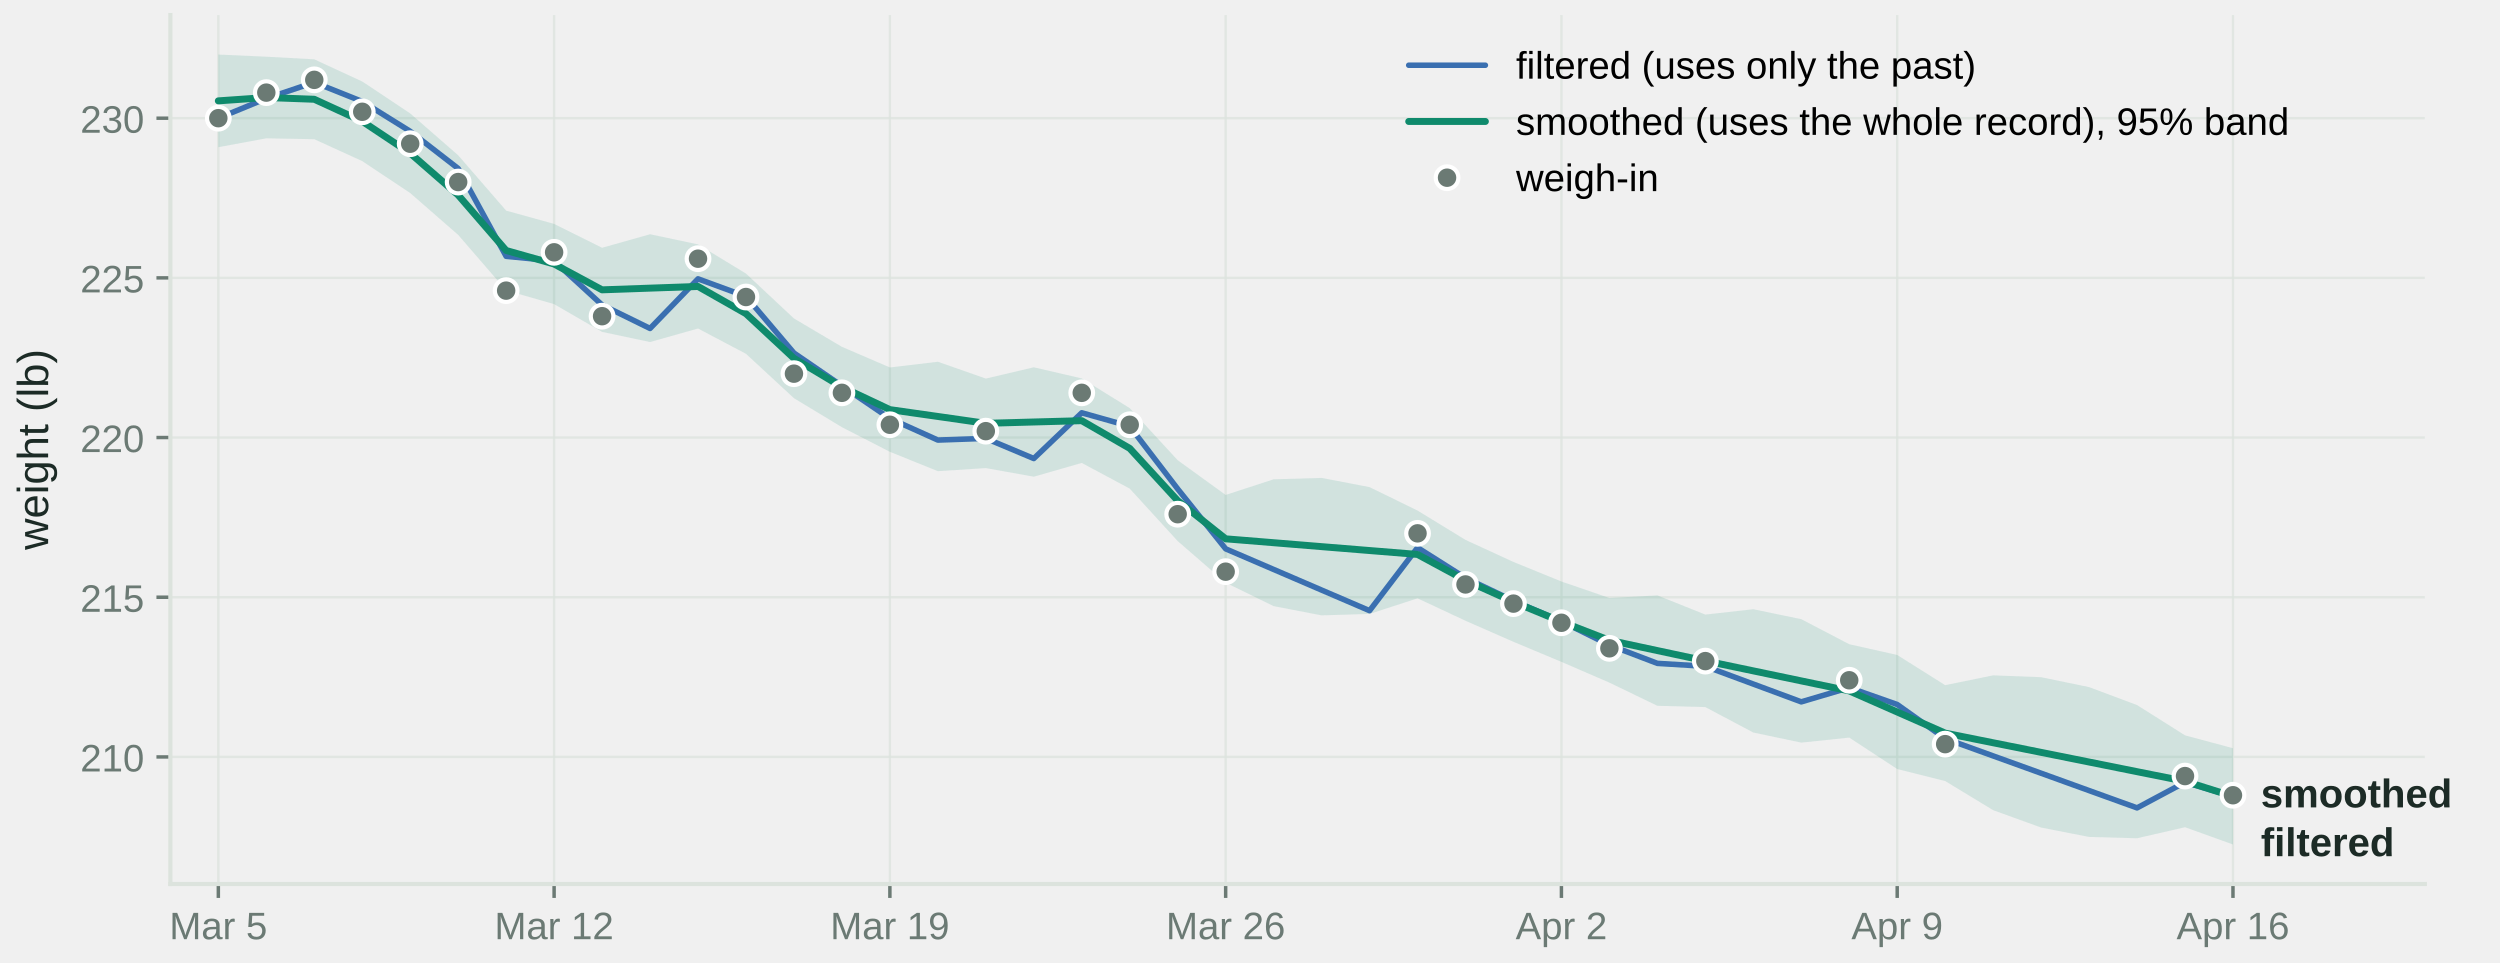
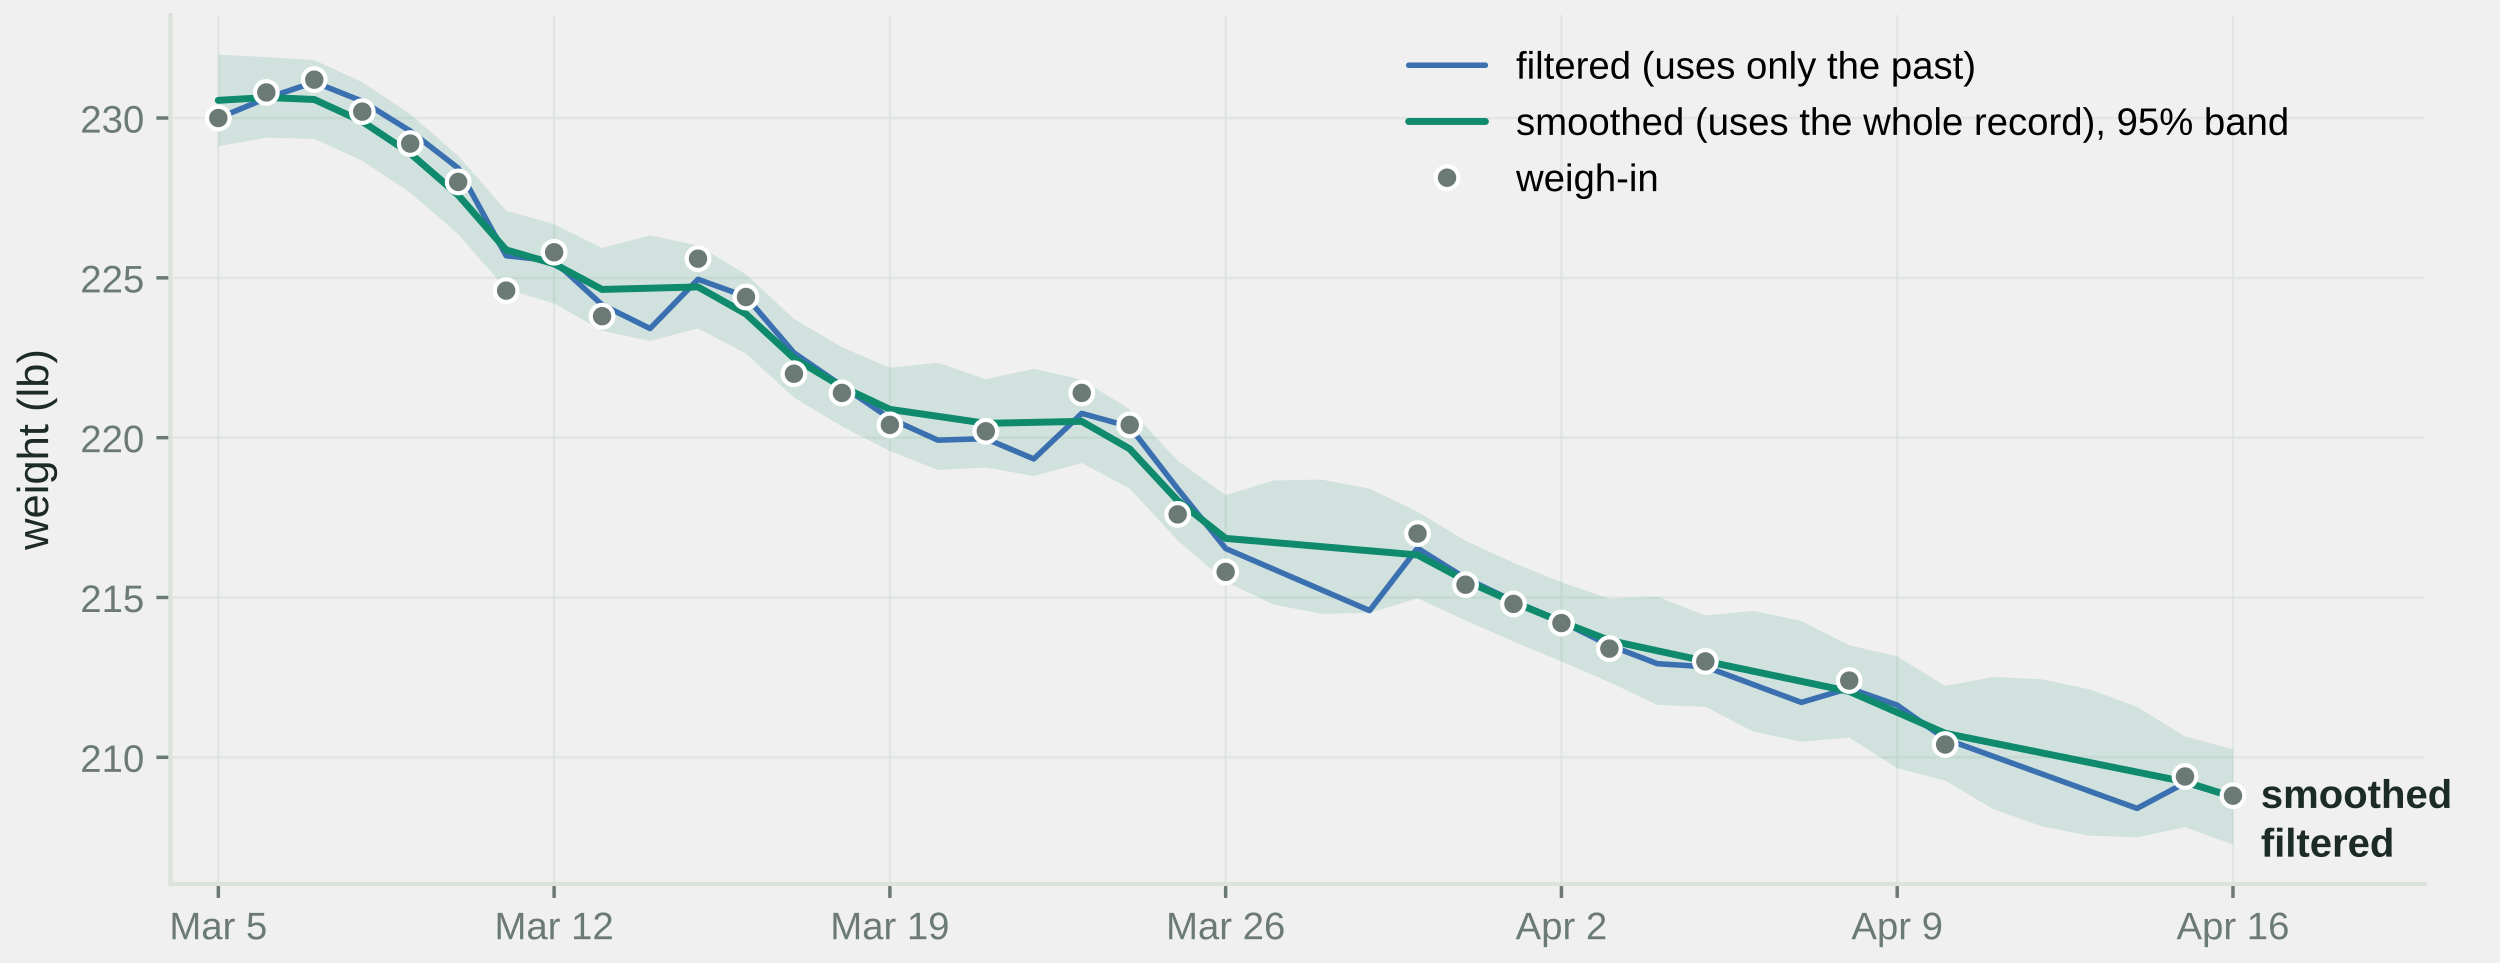
<svg xmlns="http://www.w3.org/2000/svg" xmlns:xlink="http://www.w3.org/1999/xlink" width="717.771pt" height="276.266pt" viewBox="0 0 717.771 276.266" version="1.1">
  <defs>
    <style type="text/css">*{stroke-linejoin: round; stroke-linecap: butt}</style>
  </defs>
  <g id="figure_1">
    <g id="patch_1">
      <path d="M 0 276.266  L 717.771 276.266  L 717.771 0  L 0 0  L 0 276.266  z " style="fill: none" />
    </g>
    <g id="axes_1">
      <g id="patch_2">
        <path d="M 48.914 253.8  L 696.194 253.8  L 696.194 4.32  L 48.914 4.32  L 48.914 253.8  z " style="fill: none" />
      </g>
      <g id="matplotlib.axis_1">
        <g id="xtick_1">
          <g id="line2d_1">
-             <path d="M 62.686 253.8  L 62.686 4.32  " clip-path="url(#p2e76d3b0b3)" style="fill: none; stroke: #dce3dd; stroke-opacity: 0.75; stroke-width: 0.7; stroke-linecap: round" />
+             <path d="M 62.686 253.8  L 62.686 4.32  " clip-path="url(#pb3d8d0b071)" style="fill: none; stroke: #dce3dd; stroke-opacity: 0.75; stroke-width: 0.7; stroke-linecap: round" />
          </g>
          <g id="line2d_2">
            <defs>
-               <path id="mb2e354105f" d="M 0 0  L 0 4  " style="stroke: #6b7a74" />
+               <path id="m7f13c7db55" d="M 0 0  L 0 4  " style="stroke: #6b7a74" />
            </defs>
            <g>
-               <use xlink:href="#mb2e354105f" x="62.686" y="253.8" style="fill: #6b7a74; stroke: #6b7a74" />
+               <use xlink:href="#m7f13c7db55" x="62.686" y="253.8" style="fill: #6b7a74; stroke: #6b7a74" />
            </g>
          </g>
          <g id="text_1">
            <text style="font-size: 11px; font-family: 'Source Sans Pro', 'Source Sans 3', 'Helvetica Neue', 'Arial', 'DejaVu Sans', sans-serif; text-anchor: middle; fill: #6b7a74" x="62.686" y="269.658" transform="rotate(-0 62.68582 269.6583)">Mar 5</text>
          </g>
        </g>
        <g id="xtick_2">
          <g id="line2d_3">
-             <path d="M 159.089 253.8  L 159.089 4.32  " clip-path="url(#p2e76d3b0b3)" style="fill: none; stroke: #dce3dd; stroke-opacity: 0.75; stroke-width: 0.7; stroke-linecap: round" />
+             <path d="M 159.089 253.8  L 159.089 4.32  " clip-path="url(#pb3d8d0b071)" style="fill: none; stroke: #dce3dd; stroke-opacity: 0.75; stroke-width: 0.7; stroke-linecap: round" />
          </g>
          <g id="line2d_4">
            <g>
-               <use xlink:href="#mb2e354105f" x="159.089" y="253.8" style="fill: #6b7a74; stroke: #6b7a74" />
+               <use xlink:href="#m7f13c7db55" x="159.089" y="253.8" style="fill: #6b7a74; stroke: #6b7a74" />
            </g>
          </g>
          <g id="text_2">
            <text style="font-size: 11px; font-family: 'Source Sans Pro', 'Source Sans 3', 'Helvetica Neue', 'Arial', 'DejaVu Sans', sans-serif; text-anchor: middle; fill: #6b7a74" x="159.089" y="269.658" transform="rotate(-0 159.0892 269.6583)">Mar 12</text>
          </g>
        </g>
        <g id="xtick_3">
          <g id="line2d_5">
-             <path d="M 255.493 253.8  L 255.493 4.32  " clip-path="url(#p2e76d3b0b3)" style="fill: none; stroke: #dce3dd; stroke-opacity: 0.75; stroke-width: 0.7; stroke-linecap: round" />
+             <path d="M 255.493 253.8  L 255.493 4.32  " clip-path="url(#pb3d8d0b071)" style="fill: none; stroke: #dce3dd; stroke-opacity: 0.75; stroke-width: 0.7; stroke-linecap: round" />
          </g>
          <g id="line2d_6">
            <g>
-               <use xlink:href="#mb2e354105f" x="255.493" y="253.8" style="fill: #6b7a74; stroke: #6b7a74" />
+               <use xlink:href="#m7f13c7db55" x="255.493" y="253.8" style="fill: #6b7a74; stroke: #6b7a74" />
            </g>
          </g>
          <g id="text_3">
            <text style="font-size: 11px; font-family: 'Source Sans Pro', 'Source Sans 3', 'Helvetica Neue', 'Arial', 'DejaVu Sans', sans-serif; text-anchor: middle; fill: #6b7a74" x="255.493" y="269.658" transform="rotate(-0 255.4926 269.6583)">Mar 19</text>
          </g>
        </g>
        <g id="xtick_4">
          <g id="line2d_7">
-             <path d="M 351.896 253.8  L 351.896 4.32  " clip-path="url(#p2e76d3b0b3)" style="fill: none; stroke: #dce3dd; stroke-opacity: 0.75; stroke-width: 0.7; stroke-linecap: round" />
+             <path d="M 351.896 253.8  L 351.896 4.32  " clip-path="url(#pb3d8d0b071)" style="fill: none; stroke: #dce3dd; stroke-opacity: 0.75; stroke-width: 0.7; stroke-linecap: round" />
          </g>
          <g id="line2d_8">
            <g>
-               <use xlink:href="#mb2e354105f" x="351.896" y="253.8" style="fill: #6b7a74; stroke: #6b7a74" />
+               <use xlink:href="#m7f13c7db55" x="351.896" y="253.8" style="fill: #6b7a74; stroke: #6b7a74" />
            </g>
          </g>
          <g id="text_4">
            <text style="font-size: 11px; font-family: 'Source Sans Pro', 'Source Sans 3', 'Helvetica Neue', 'Arial', 'DejaVu Sans', sans-serif; text-anchor: middle; fill: #6b7a74" x="351.896" y="269.658" transform="rotate(-0 351.896 269.6583)">Mar 26</text>
          </g>
        </g>
        <g id="xtick_5">
          <g id="line2d_9">
-             <path d="M 448.299 253.8  L 448.299 4.32  " clip-path="url(#p2e76d3b0b3)" style="fill: none; stroke: #dce3dd; stroke-opacity: 0.75; stroke-width: 0.7; stroke-linecap: round" />
+             <path d="M 448.299 253.8  L 448.299 4.32  " clip-path="url(#pb3d8d0b071)" style="fill: none; stroke: #dce3dd; stroke-opacity: 0.75; stroke-width: 0.7; stroke-linecap: round" />
          </g>
          <g id="line2d_10">
            <g>
-               <use xlink:href="#mb2e354105f" x="448.299" y="253.8" style="fill: #6b7a74; stroke: #6b7a74" />
+               <use xlink:href="#m7f13c7db55" x="448.299" y="253.8" style="fill: #6b7a74; stroke: #6b7a74" />
            </g>
          </g>
          <g id="text_5">
            <text style="font-size: 11px; font-family: 'Source Sans Pro', 'Source Sans 3', 'Helvetica Neue', 'Arial', 'DejaVu Sans', sans-serif; text-anchor: middle; fill: #6b7a74" x="448.299" y="269.658" transform="rotate(-0 448.2994 269.6583)">Apr 2</text>
          </g>
        </g>
        <g id="xtick_6">
          <g id="line2d_11">
-             <path d="M 544.703 253.8  L 544.703 4.32  " clip-path="url(#p2e76d3b0b3)" style="fill: none; stroke: #dce3dd; stroke-opacity: 0.75; stroke-width: 0.7; stroke-linecap: round" />
+             <path d="M 544.703 253.8  L 544.703 4.32  " clip-path="url(#pb3d8d0b071)" style="fill: none; stroke: #dce3dd; stroke-opacity: 0.75; stroke-width: 0.7; stroke-linecap: round" />
          </g>
          <g id="line2d_12">
            <g>
-               <use xlink:href="#mb2e354105f" x="544.703" y="253.8" style="fill: #6b7a74; stroke: #6b7a74" />
+               <use xlink:href="#m7f13c7db55" x="544.703" y="253.8" style="fill: #6b7a74; stroke: #6b7a74" />
            </g>
          </g>
          <g id="text_6">
            <text style="font-size: 11px; font-family: 'Source Sans Pro', 'Source Sans 3', 'Helvetica Neue', 'Arial', 'DejaVu Sans', sans-serif; text-anchor: middle; fill: #6b7a74" x="544.703" y="269.658" transform="rotate(-0 544.7028 269.6583)">Apr 9</text>
          </g>
        </g>
        <g id="xtick_7">
          <g id="line2d_13">
-             <path d="M 641.106 253.8  L 641.106 4.32  " clip-path="url(#p2e76d3b0b3)" style="fill: none; stroke: #dce3dd; stroke-opacity: 0.75; stroke-width: 0.7; stroke-linecap: round" />
+             <path d="M 641.106 253.8  L 641.106 4.32  " clip-path="url(#pb3d8d0b071)" style="fill: none; stroke: #dce3dd; stroke-opacity: 0.75; stroke-width: 0.7; stroke-linecap: round" />
          </g>
          <g id="line2d_14">
            <g>
-               <use xlink:href="#mb2e354105f" x="641.106" y="253.8" style="fill: #6b7a74; stroke: #6b7a74" />
+               <use xlink:href="#m7f13c7db55" x="641.106" y="253.8" style="fill: #6b7a74; stroke: #6b7a74" />
            </g>
          </g>
          <g id="text_7">
            <text style="font-size: 11px; font-family: 'Source Sans Pro', 'Source Sans 3', 'Helvetica Neue', 'Arial', 'DejaVu Sans', sans-serif; text-anchor: middle; fill: #6b7a74" x="641.106" y="269.658" transform="rotate(-0 641.1062 269.6583)">Apr 16</text>
          </g>
        </g>
      </g>
      <g id="matplotlib.axis_2">
        <g id="ytick_1">
          <g id="line2d_15">
-             <path d="M 48.914 217.316  L 696.194 217.316  " clip-path="url(#p2e76d3b0b3)" style="fill: none; stroke: #dce3dd; stroke-opacity: 0.75; stroke-width: 0.7; stroke-linecap: round" />
+             <path d="M 48.914 217.428  L 696.194 217.428  " clip-path="url(#pb3d8d0b071)" style="fill: none; stroke: #dce3dd; stroke-opacity: 0.75; stroke-width: 0.7; stroke-linecap: round" />
          </g>
          <g id="line2d_16">
            <defs>
-               <path id="m9140ea04c9" d="M 0 0  L -4 0  " style="stroke: #6b7a74" />
+               <path id="m936214015f" d="M 0 0  L -4 0  " style="stroke: #6b7a74" />
            </defs>
            <g>
-               <use xlink:href="#m9140ea04c9" x="48.914" y="217.316" style="fill: #6b7a74; stroke: #6b7a74" />
+               <use xlink:href="#m936214015f" x="48.914" y="217.428" style="fill: #6b7a74; stroke: #6b7a74" />
            </g>
          </g>
          <g id="text_8">
-             <text style="font-size: 11px; font-family: 'Source Sans Pro', 'Source Sans 3', 'Helvetica Neue', 'Arial', 'DejaVu Sans', sans-serif; text-anchor: end; fill: #6b7a74" x="41.414" y="221.495" transform="rotate(-0 41.41391 221.4946)">210</text>
+             <text style="font-size: 11px; font-family: 'Source Sans Pro', 'Source Sans 3', 'Helvetica Neue', 'Arial', 'DejaVu Sans', sans-serif; text-anchor: end; fill: #6b7a74" x="41.414" y="221.607" transform="rotate(-0 41.41391 221.6073)">210</text>
          </g>
        </g>
        <g id="ytick_2">
          <g id="line2d_17">
-             <path d="M 48.914 171.469  L 696.194 171.469  " clip-path="url(#p2e76d3b0b3)" style="fill: none; stroke: #dce3dd; stroke-opacity: 0.75; stroke-width: 0.7; stroke-linecap: round" />
+             <path d="M 48.914 171.542  L 696.194 171.542  " clip-path="url(#pb3d8d0b071)" style="fill: none; stroke: #dce3dd; stroke-opacity: 0.75; stroke-width: 0.7; stroke-linecap: round" />
          </g>
          <g id="line2d_18">
            <g>
-               <use xlink:href="#m9140ea04c9" x="48.914" y="171.469" style="fill: #6b7a74; stroke: #6b7a74" />
+               <use xlink:href="#m936214015f" x="48.914" y="171.542" style="fill: #6b7a74; stroke: #6b7a74" />
            </g>
          </g>
          <g id="text_9">
-             <text style="font-size: 11px; font-family: 'Source Sans Pro', 'Source Sans 3', 'Helvetica Neue', 'Arial', 'DejaVu Sans', sans-serif; text-anchor: end; fill: #6b7a74" x="41.414" y="175.648" transform="rotate(-0 41.41391 175.648)">215</text>
+             <text style="font-size: 11px; font-family: 'Source Sans Pro', 'Source Sans 3', 'Helvetica Neue', 'Arial', 'DejaVu Sans', sans-serif; text-anchor: end; fill: #6b7a74" x="41.414" y="175.721" transform="rotate(-0 41.41391 175.7212)">215</text>
          </g>
        </g>
        <g id="ytick_3">
          <g id="line2d_19">
-             <path d="M 48.914 125.622  L 696.194 125.622  " clip-path="url(#p2e76d3b0b3)" style="fill: none; stroke: #dce3dd; stroke-opacity: 0.75; stroke-width: 0.7; stroke-linecap: round" />
+             <path d="M 48.914 125.656  L 696.194 125.656  " clip-path="url(#pb3d8d0b071)" style="fill: none; stroke: #dce3dd; stroke-opacity: 0.75; stroke-width: 0.7; stroke-linecap: round" />
          </g>
          <g id="line2d_20">
            <g>
-               <use xlink:href="#m9140ea04c9" x="48.914" y="125.622" style="fill: #6b7a74; stroke: #6b7a74" />
+               <use xlink:href="#m936214015f" x="48.914" y="125.656" style="fill: #6b7a74; stroke: #6b7a74" />
            </g>
          </g>
          <g id="text_10">
-             <text style="font-size: 11px; font-family: 'Source Sans Pro', 'Source Sans 3', 'Helvetica Neue', 'Arial', 'DejaVu Sans', sans-serif; text-anchor: end; fill: #6b7a74" x="41.414" y="129.801" transform="rotate(-0 41.41391 129.8014)">220</text>
+             <text style="font-size: 11px; font-family: 'Source Sans Pro', 'Source Sans 3', 'Helvetica Neue', 'Arial', 'DejaVu Sans', sans-serif; text-anchor: end; fill: #6b7a74" x="41.414" y="129.835" transform="rotate(-0 41.41391 129.8351)">220</text>
          </g>
        </g>
        <g id="ytick_4">
          <g id="line2d_21">
-             <path d="M 48.914 79.776  L 696.194 79.776  " clip-path="url(#p2e76d3b0b3)" style="fill: none; stroke: #dce3dd; stroke-opacity: 0.75; stroke-width: 0.7; stroke-linecap: round" />
+             <path d="M 48.914 79.77  L 696.194 79.77  " clip-path="url(#pb3d8d0b071)" style="fill: none; stroke: #dce3dd; stroke-opacity: 0.75; stroke-width: 0.7; stroke-linecap: round" />
          </g>
          <g id="line2d_22">
            <g>
-               <use xlink:href="#m9140ea04c9" x="48.914" y="79.776" style="fill: #6b7a74; stroke: #6b7a74" />
+               <use xlink:href="#m936214015f" x="48.914" y="79.77" style="fill: #6b7a74; stroke: #6b7a74" />
            </g>
          </g>
          <g id="text_11">
-             <text style="font-size: 11px; font-family: 'Source Sans Pro', 'Source Sans 3', 'Helvetica Neue', 'Arial', 'DejaVu Sans', sans-serif; text-anchor: end; fill: #6b7a74" x="41.414" y="83.955" transform="rotate(-0 41.41391 83.95474)">225</text>
+             <text style="font-size: 11px; font-family: 'Source Sans Pro', 'Source Sans 3', 'Helvetica Neue', 'Arial', 'DejaVu Sans', sans-serif; text-anchor: end; fill: #6b7a74" x="41.414" y="83.949" transform="rotate(-0 41.41391 83.94901)">225</text>
          </g>
        </g>
        <g id="ytick_5">
          <g id="line2d_23">
-             <path d="M 48.914 33.929  L 696.194 33.929  " clip-path="url(#p2e76d3b0b3)" style="fill: none; stroke: #dce3dd; stroke-opacity: 0.75; stroke-width: 0.7; stroke-linecap: round" />
+             <path d="M 48.914 33.884  L 696.194 33.884  " clip-path="url(#pb3d8d0b071)" style="fill: none; stroke: #dce3dd; stroke-opacity: 0.75; stroke-width: 0.7; stroke-linecap: round" />
          </g>
          <g id="line2d_24">
            <g>
-               <use xlink:href="#m9140ea04c9" x="48.914" y="33.929" style="fill: #6b7a74; stroke: #6b7a74" />
+               <use xlink:href="#m936214015f" x="48.914" y="33.884" style="fill: #6b7a74; stroke: #6b7a74" />
            </g>
          </g>
          <g id="text_12">
-             <text style="font-size: 11px; font-family: 'Source Sans Pro', 'Source Sans 3', 'Helvetica Neue', 'Arial', 'DejaVu Sans', sans-serif; text-anchor: end; fill: #6b7a74" x="41.414" y="38.108" transform="rotate(-0 41.41391 38.10811)">230</text>
+             <text style="font-size: 11px; font-family: 'Source Sans Pro', 'Source Sans 3', 'Helvetica Neue', 'Arial', 'DejaVu Sans', sans-serif; text-anchor: end; fill: #6b7a74" x="41.414" y="38.063" transform="rotate(-0 41.41391 38.0629)">230</text>
          </g>
        </g>
        <g id="text_13">
          <text style="font-size: 12.5px; font-family: 'Source Sans Pro', 'Source Sans 3', 'Helvetica Neue', 'Arial', 'DejaVu Sans', sans-serif; text-anchor: middle; fill: #1c2b26" x="13.818" y="129.06" transform="rotate(-90 13.81805 129.06)">weight (lb)</text>
        </g>
      </g>
      <g id="FillBetweenPolyCollection_1">
        <defs>
-           <path id="m7565572bbe" d="M 62.686 -260.606  L 62.686 -234.008  L 76.458 -236.552  L 90.23 -236.299  L 104.002 -230.008  L 117.773 -220.839  L 131.545 -208.827  L 145.317 -192.9  L 159.089 -188.941  L 172.861 -180.975  L 186.633 -178.064  L 200.405 -181.947  L 214.177 -174.682  L 227.949 -161.936  L 241.721 -153.612  L 255.493 -146.545  L 269.265 -140.988  L 283.036 -141.874  L 296.808 -139.402  L 310.58 -143.354  L 324.352 -135.979  L 338.124 -120.915  L 351.896 -108.969  L 365.668 -102.244  L 379.44 -99.588  L 393.212 -99.997  L 406.984 -104.486  L 420.756 -98.038  L 434.528 -91.992  L 448.299 -86.235  L 462.071 -80.279  L 475.843 -73.624  L 489.615 -73.251  L 503.387 -65.95  L 517.159 -63.053  L 530.931 -64.496  L 544.703 -55.47  L 558.475 -52.015  L 572.247 -43.657  L 586.019 -38.668  L 599.791 -35.971  L 613.562 -35.592  L 627.334 -38.763  L 641.106 -33.806  L 641.106 -61.447  L 641.106 -61.447  L 627.334 -65.146  L 613.562 -73.836  L 599.791 -78.996  L 586.019 -81.837  L 572.247 -82.368  L 558.475 -79.548  L 544.703 -88.215  L 530.931 -91.31  L 517.159 -98.494  L 503.387 -101.355  L 489.615 -99.813  L 475.843 -105.326  L 462.071 -104.577  L 448.299 -109.311  L 434.528 -114.924  L 420.756 -121.257  L 406.984 -129.682  L 393.212 -136.408  L 379.44 -139.054  L 365.668 -138.655  L 351.896 -134.166  L 338.124 -144.135  L 324.352 -159.091  L 310.58 -167.616  L 296.808 -170.817  L 283.036 -167.574  L 269.265 -172.403  L 255.493 -170.771  L 241.721 -176.688  L 227.949 -184.832  L 214.177 -197.722  L 200.405 -206.101  L 186.633 -209.012  L 172.861 -205.129  L 159.089 -211.981  L 145.317 -215.797  L 131.545 -231.687  L 117.773 -243.699  L 104.002 -252.868  L 90.23 -259.231  L 76.458 -259.987  L 62.686 -260.606  z " />
+           <path id="m7551be77c5" d="M 62.686 -260.606  L 62.686 -234.308  L 76.458 -236.726  L 90.23 -236.382  L 104.002 -230.113  L 117.773 -220.972  L 131.545 -209.005  L 145.317 -193.239  L 159.089 -189.148  L 172.861 -181.257  L 186.633 -178.359  L 200.405 -181.982  L 214.177 -174.739  L 227.949 -162.119  L 241.721 -153.834  L 255.493 -146.77  L 269.265 -141.334  L 283.036 -142.04  L 296.808 -139.609  L 310.58 -143.329  L 324.352 -135.994  L 338.124 -121.091  L 351.896 -109.263  L 365.668 -102.683  L 379.44 -100.033  L 393.212 -100.297  L 406.984 -104.5  L 420.756 -98.129  L 434.528 -92.079  L 448.299 -86.354  L 462.071 -80.41  L 475.843 -73.875  L 489.615 -73.33  L 503.387 -66.212  L 517.159 -63.294  L 530.931 -64.513  L 544.703 -55.678  L 558.475 -52.131  L 572.247 -43.981  L 586.019 -39.06  L 599.791 -36.342  L 613.562 -35.864  L 627.334 -38.758  L 641.106 -33.806  L 641.106 -61.147  L 641.106 -61.147  L 627.334 -64.84  L 613.562 -73.314  L 599.791 -78.397  L 586.019 -81.258  L 572.247 -81.899  L 558.475 -79.328  L 544.703 -87.804  L 530.931 -90.991  L 517.159 -98.01  L 503.387 -100.892  L 489.615 -99.556  L 475.843 -104.957  L 462.071 -104.369  L 448.299 -109.09  L 434.528 -114.707  L 420.756 -121.009  L 406.984 -129.359  L 393.212 -135.948  L 379.44 -138.598  L 365.668 -138.334  L 351.896 -134.122  L 338.124 -144.007  L 324.352 -158.766  L 310.58 -167.252  L 296.808 -170.403  L 283.036 -167.402  L 269.265 -172.128  L 255.493 -170.693  L 241.721 -176.57  L 227.949 -184.711  L 214.177 -197.475  L 200.405 -205.797  L 186.633 -208.686  L 172.861 -205.072  L 159.089 -211.884  L 145.317 -215.795  L 131.545 -231.525  L 117.773 -243.492  L 104.002 -252.669  L 90.23 -259.01  L 76.458 -259.858  L 62.686 -260.606  z " />
        </defs>
-         <g clip-path="url(#p2e76d3b0b3)">
-           <use xlink:href="#m7565572bbe" x="0" y="276.266" style="fill: #0f8a6c; fill-opacity: 0.14" />
+         <g clip-path="url(#pb3d8d0b071)">
+           <use xlink:href="#m7551be77c5" x="0" y="276.266" style="fill: #0f8a6c; fill-opacity: 0.14" />
        </g>
      </g>
      <g id="patch_3">
        <path d="M 48.914 253.8  L 48.914 4.32  " style="fill: none; stroke: #dce3dd; stroke-width: 1.2; stroke-linejoin: miter; stroke-linecap: square" />
      </g>
      <g id="patch_4">
        <path d="M 48.914 253.8  L 696.194 253.8  " style="fill: none; stroke: #dce3dd; stroke-width: 1.2; stroke-linejoin: miter; stroke-linecap: square" />
      </g>
      <g id="line2d_25">
-         <path d="M 62.686 33.929  L 76.458 28.262  L 90.23 23.641  L 104.002 29.143  L 117.773 37.707  L 131.545 48.38  L 145.317 73.586  L 159.089 74.934  L 172.861 87.551  L 186.633 94.3  L 200.405 80.06  L 214.177 85.112  L 227.949 101.351  L 241.721 110.795  L 255.493 120.148  L 269.265 126.347  L 283.036 125.861  L 296.808 131.646  L 310.58 118.516  L 324.352 122.395  L 338.124 140.376  L 351.896 157.577  L 365.668 163.492  L 379.44 169.415  L 393.212 175.329  L 406.984 157.229  L 420.756 165.94  L 434.528 172.496  L 448.299 178.392  L 462.071 185.214  L 475.843 190.459  L 489.615 191.302  L 503.387 196.4  L 517.159 201.508  L 530.931 197.427  L 544.703 202.269  L 558.475 212.061  L 572.247 217.031  L 586.019 222.001  L 599.791 226.98  L 613.562 231.95  L 627.334 224.596  L 641.106 228.64  " clip-path="url(#p2e76d3b0b3)" style="fill: none; stroke: #3a6fb0; stroke-width: 1.6; stroke-linecap: round" />
+         <path d="M 62.686 33.884  L 76.458 28.212  L 90.23 23.587  L 104.002 29.057  L 117.773 37.61  L 131.545 48.283  L 145.317 73.419  L 159.089 74.924  L 172.861 87.515  L 186.633 94.325  L 200.405 80.192  L 214.177 85.166  L 227.949 101.29  L 241.721 110.771  L 255.493 120.14  L 269.265 126.372  L 283.036 125.94  L 296.808 131.759  L 310.58 118.69  L 324.352 122.499  L 338.124 140.33  L 351.896 157.492  L 365.668 163.429  L 379.44 169.367  L 393.212 175.296  L 406.984 157.391  L 420.756 166.017  L 434.528 172.57  L 448.299 178.471  L 462.071 185.29  L 475.843 190.548  L 489.615 191.429  L 503.387 196.541  L 517.159 201.662  L 530.931 197.596  L 544.703 202.451  L 558.475 212.151  L 572.247 217.144  L 586.019 222.127  L 599.791 227.11  L 613.562 232.093  L 627.334 224.779  L 641.106 228.79  " clip-path="url(#pb3d8d0b071)" style="fill: none; stroke: #3a6fb0; stroke-width: 1.6; stroke-linecap: round" />
      </g>
      <g id="line2d_26">
-         <path d="M 62.686 28.959  L 76.458 27.996  L 90.23 28.501  L 104.002 34.828  L 117.773 43.997  L 131.545 56.009  L 145.317 71.917  L 159.089 75.805  L 172.861 83.214  L 186.633 82.728  L 200.405 82.242  L 214.177 90.064  L 227.949 102.882  L 241.721 111.116  L 255.493 117.608  L 269.265 119.57  L 283.036 121.542  L 296.808 121.157  L 310.58 120.781  L 324.352 128.731  L 338.124 143.741  L 351.896 154.698  L 365.668 155.817  L 379.44 156.945  L 393.212 158.063  L 406.984 159.182  L 420.756 166.618  L 434.528 172.808  L 448.299 178.493  L 462.071 183.838  L 475.843 186.791  L 489.615 189.734  L 503.387 192.613  L 517.159 195.493  L 530.931 198.363  L 544.703 204.423  L 558.475 210.484  L 572.247 213.253  L 586.019 216.013  L 599.791 218.783  L 613.562 221.552  L 627.334 224.312  L 641.106 228.64  " clip-path="url(#p2e76d3b0b3)" style="fill: none; stroke: #0f8a6c; stroke-width: 2; stroke-linecap: round" />
+         <path d="M 62.686 28.809  L 76.458 27.974  L 90.23 28.57  L 104.002 34.875  L 117.773 44.034  L 131.545 56.001  L 145.317 71.749  L 159.089 75.75  L 172.861 83.101  L 186.633 82.743  L 200.405 82.376  L 214.177 90.158  L 227.949 102.851  L 241.721 111.064  L 255.493 117.534  L 269.265 119.535  L 283.036 121.545  L 296.808 121.26  L 310.58 120.976  L 324.352 128.886  L 338.124 143.717  L 351.896 154.573  L 365.668 155.757  L 379.44 156.95  L 393.212 158.143  L 406.984 159.336  L 420.756 166.697  L 434.528 172.873  L 448.299 178.544  L 462.071 183.876  L 475.843 186.85  L 489.615 189.823  L 503.387 192.714  L 517.159 195.614  L 530.931 198.514  L 544.703 204.525  L 558.475 210.536  L 572.247 213.326  L 586.019 216.107  L 599.791 218.897  L 613.562 221.677  L 627.334 224.467  L 641.106 228.79  " clip-path="url(#pb3d8d0b071)" style="fill: none; stroke: #0f8a6c; stroke-width: 2; stroke-linecap: round" />
      </g>
      <g id="text_14">
-         <text style="font-weight: 700; font-size: 11.5px; font-family: 'Source Sans Pro', 'Source Sans 3', 'Helvetica Neue', 'Arial', 'DejaVu Sans', sans-serif; text-anchor: start; fill: #1c2b26" x="649.106" y="231.813" transform="rotate(-0 649.1062 231.8129)">smoothed</text>
+         <text style="font-weight: 700; font-size: 11.5px; font-family: 'Source Sans Pro', 'Source Sans 3', 'Helvetica Neue', 'Arial', 'DejaVu Sans', sans-serif; text-anchor: start; fill: #1c2b26" x="649.106" y="231.963" transform="rotate(-0 649.1062 231.9629)">smoothed</text>
      </g>
      <g id="text_15">
-         <text style="font-weight: 700; font-size: 11.5px; font-family: 'Source Sans Pro', 'Source Sans 3', 'Helvetica Neue', 'Arial', 'DejaVu Sans', sans-serif; text-anchor: start; fill: #1c2b26" x="649.106" y="245.813" transform="rotate(-0 649.1062 245.8129)">filtered</text>
+         <text style="font-weight: 700; font-size: 11.5px; font-family: 'Source Sans Pro', 'Source Sans 3', 'Helvetica Neue', 'Arial', 'DejaVu Sans', sans-serif; text-anchor: start; fill: #1c2b26" x="649.106" y="245.963" transform="rotate(-0 649.1062 245.9629)">filtered</text>
      </g>
      <g id="line2d_27">
        <defs>
-           <path id="m60ca5750a9" d="M 0 3.25  C 0.862 3.25 1.689 2.908 2.298 2.298  C 2.908 1.689 3.25 0.862 3.25 0  C 3.25 -0.862 2.908 -1.689 2.298 -2.298  C 1.689 -2.908 0.862 -3.25 0 -3.25  C -0.862 -3.25 -1.689 -2.908 -2.298 -2.298  C -2.908 -1.689 -3.25 -0.862 -3.25 0  C -3.25 0.862 -2.908 1.689 -2.298 2.298  C -1.689 2.908 -0.862 3.25 0 3.25  z " style="stroke: #ffffff; stroke-width: 1.2" />
+           <path id="m4ca22343d4" d="M 0 3.25  C 0.862 3.25 1.689 2.908 2.298 2.298  C 2.908 1.689 3.25 0.862 3.25 0  C 3.25 -0.862 2.908 -1.689 2.298 -2.298  C 1.689 -2.908 0.862 -3.25 0 -3.25  C -0.862 -3.25 -1.689 -2.908 -2.298 -2.298  C -2.908 -1.689 -3.25 -0.862 -3.25 0  C -3.25 0.862 -2.908 1.689 -2.298 2.298  C -1.689 2.908 -0.862 3.25 0 3.25  z " style="stroke: #ffffff; stroke-width: 1.2" />
        </defs>
-         <g clip-path="url(#p2e76d3b0b3)">
-           <use xlink:href="#m60ca5750a9" x="62.686" y="33.929" style="fill: #6b7a74; stroke: #ffffff; stroke-width: 1.2" />
-           <use xlink:href="#m60ca5750a9" x="76.458" y="26.594" style="fill: #6b7a74; stroke: #ffffff; stroke-width: 1.2" />
-           <use xlink:href="#m60ca5750a9" x="90.23" y="22.926" style="fill: #6b7a74; stroke: #ffffff; stroke-width: 1.2" />
-           <use xlink:href="#m60ca5750a9" x="104.002" y="32.095" style="fill: #6b7a74; stroke: #ffffff; stroke-width: 1.2" />
-           <use xlink:href="#m60ca5750a9" x="117.773" y="41.264" style="fill: #6b7a74; stroke: #ffffff; stroke-width: 1.2" />
-           <use xlink:href="#m60ca5750a9" x="131.545" y="52.268" style="fill: #6b7a74; stroke: #ffffff; stroke-width: 1.2" />
-           <use xlink:href="#m60ca5750a9" x="145.317" y="83.443" style="fill: #6b7a74; stroke: #ffffff; stroke-width: 1.2" />
-           <use xlink:href="#m60ca5750a9" x="159.089" y="72.44" style="fill: #6b7a74; stroke: #ffffff; stroke-width: 1.2" />
-           <use xlink:href="#m60ca5750a9" x="172.861" y="90.779" style="fill: #6b7a74; stroke: #ffffff; stroke-width: 1.2" />
-           <use xlink:href="#m60ca5750a9" x="200.405" y="74.274" style="fill: #6b7a74; stroke: #ffffff; stroke-width: 1.2" />
-           <use xlink:href="#m60ca5750a9" x="214.177" y="85.277" style="fill: #6b7a74; stroke: #ffffff; stroke-width: 1.2" />
-           <use xlink:href="#m60ca5750a9" x="227.949" y="107.284" style="fill: #6b7a74; stroke: #ffffff; stroke-width: 1.2" />
-           <use xlink:href="#m60ca5750a9" x="241.721" y="112.785" style="fill: #6b7a74; stroke: #ffffff; stroke-width: 1.2" />
-           <use xlink:href="#m60ca5750a9" x="255.493" y="121.955" style="fill: #6b7a74; stroke: #ffffff; stroke-width: 1.2" />
-           <use xlink:href="#m60ca5750a9" x="283.036" y="123.788" style="fill: #6b7a74; stroke: #ffffff; stroke-width: 1.2" />
-           <use xlink:href="#m60ca5750a9" x="310.58" y="112.785" style="fill: #6b7a74; stroke: #ffffff; stroke-width: 1.2" />
-           <use xlink:href="#m60ca5750a9" x="324.352" y="121.955" style="fill: #6b7a74; stroke: #ffffff; stroke-width: 1.2" />
-           <use xlink:href="#m60ca5750a9" x="338.124" y="147.629" style="fill: #6b7a74; stroke: #ffffff; stroke-width: 1.2" />
-           <use xlink:href="#m60ca5750a9" x="351.896" y="164.133" style="fill: #6b7a74; stroke: #ffffff; stroke-width: 1.2" />
-           <use xlink:href="#m60ca5750a9" x="406.984" y="153.13" style="fill: #6b7a74; stroke: #ffffff; stroke-width: 1.2" />
-           <use xlink:href="#m60ca5750a9" x="420.756" y="167.801" style="fill: #6b7a74; stroke: #ffffff; stroke-width: 1.2" />
-           <use xlink:href="#m60ca5750a9" x="434.528" y="173.303" style="fill: #6b7a74; stroke: #ffffff; stroke-width: 1.2" />
-           <use xlink:href="#m60ca5750a9" x="448.299" y="178.804" style="fill: #6b7a74; stroke: #ffffff; stroke-width: 1.2" />
-           <use xlink:href="#m60ca5750a9" x="462.071" y="186.14" style="fill: #6b7a74; stroke: #ffffff; stroke-width: 1.2" />
-           <use xlink:href="#m60ca5750a9" x="489.615" y="189.808" style="fill: #6b7a74; stroke: #ffffff; stroke-width: 1.2" />
-           <use xlink:href="#m60ca5750a9" x="530.931" y="195.309" style="fill: #6b7a74; stroke: #ffffff; stroke-width: 1.2" />
-           <use xlink:href="#m60ca5750a9" x="558.475" y="213.648" style="fill: #6b7a74; stroke: #ffffff; stroke-width: 1.2" />
-           <use xlink:href="#m60ca5750a9" x="627.334" y="222.817" style="fill: #6b7a74; stroke: #ffffff; stroke-width: 1.2" />
-           <use xlink:href="#m60ca5750a9" x="641.106" y="228.319" style="fill: #6b7a74; stroke: #ffffff; stroke-width: 1.2" />
+         <g clip-path="url(#pb3d8d0b071)">
+           <use xlink:href="#m4ca22343d4" x="62.686" y="33.884" style="fill: #6b7a74; stroke: #ffffff; stroke-width: 1.2" />
+           <use xlink:href="#m4ca22343d4" x="76.458" y="26.542" style="fill: #6b7a74; stroke: #ffffff; stroke-width: 1.2" />
+           <use xlink:href="#m4ca22343d4" x="90.23" y="22.871" style="fill: #6b7a74; stroke: #ffffff; stroke-width: 1.2" />
+           <use xlink:href="#m4ca22343d4" x="104.002" y="32.048" style="fill: #6b7a74; stroke: #ffffff; stroke-width: 1.2" />
+           <use xlink:href="#m4ca22343d4" x="117.773" y="41.226" style="fill: #6b7a74; stroke: #ffffff; stroke-width: 1.2" />
+           <use xlink:href="#m4ca22343d4" x="131.545" y="52.238" style="fill: #6b7a74; stroke: #ffffff; stroke-width: 1.2" />
+           <use xlink:href="#m4ca22343d4" x="145.317" y="83.441" style="fill: #6b7a74; stroke: #ffffff; stroke-width: 1.2" />
+           <use xlink:href="#m4ca22343d4" x="159.089" y="72.428" style="fill: #6b7a74; stroke: #ffffff; stroke-width: 1.2" />
+           <use xlink:href="#m4ca22343d4" x="172.861" y="90.783" style="fill: #6b7a74; stroke: #ffffff; stroke-width: 1.2" />
+           <use xlink:href="#m4ca22343d4" x="200.405" y="74.264" style="fill: #6b7a74; stroke: #ffffff; stroke-width: 1.2" />
+           <use xlink:href="#m4ca22343d4" x="214.177" y="85.276" style="fill: #6b7a74; stroke: #ffffff; stroke-width: 1.2" />
+           <use xlink:href="#m4ca22343d4" x="227.949" y="107.302" style="fill: #6b7a74; stroke: #ffffff; stroke-width: 1.2" />
+           <use xlink:href="#m4ca22343d4" x="241.721" y="112.808" style="fill: #6b7a74; stroke: #ffffff; stroke-width: 1.2" />
+           <use xlink:href="#m4ca22343d4" x="255.493" y="121.985" style="fill: #6b7a74; stroke: #ffffff; stroke-width: 1.2" />
+           <use xlink:href="#m4ca22343d4" x="283.036" y="123.821" style="fill: #6b7a74; stroke: #ffffff; stroke-width: 1.2" />
+           <use xlink:href="#m4ca22343d4" x="310.58" y="112.808" style="fill: #6b7a74; stroke: #ffffff; stroke-width: 1.2" />
+           <use xlink:href="#m4ca22343d4" x="324.352" y="121.985" style="fill: #6b7a74; stroke: #ffffff; stroke-width: 1.2" />
+           <use xlink:href="#m4ca22343d4" x="338.124" y="147.681" style="fill: #6b7a74; stroke: #ffffff; stroke-width: 1.2" />
+           <use xlink:href="#m4ca22343d4" x="351.896" y="164.2" style="fill: #6b7a74; stroke: #ffffff; stroke-width: 1.2" />
+           <use xlink:href="#m4ca22343d4" x="406.984" y="153.188" style="fill: #6b7a74; stroke: #ffffff; stroke-width: 1.2" />
+           <use xlink:href="#m4ca22343d4" x="420.756" y="167.871" style="fill: #6b7a74; stroke: #ffffff; stroke-width: 1.2" />
+           <use xlink:href="#m4ca22343d4" x="434.528" y="173.378" style="fill: #6b7a74; stroke: #ffffff; stroke-width: 1.2" />
+           <use xlink:href="#m4ca22343d4" x="448.299" y="178.884" style="fill: #6b7a74; stroke: #ffffff; stroke-width: 1.2" />
+           <use xlink:href="#m4ca22343d4" x="462.071" y="186.226" style="fill: #6b7a74; stroke: #ffffff; stroke-width: 1.2" />
+           <use xlink:href="#m4ca22343d4" x="489.615" y="189.897" style="fill: #6b7a74; stroke: #ffffff; stroke-width: 1.2" />
+           <use xlink:href="#m4ca22343d4" x="530.931" y="195.403" style="fill: #6b7a74; stroke: #ffffff; stroke-width: 1.2" />
+           <use xlink:href="#m4ca22343d4" x="558.475" y="213.757" style="fill: #6b7a74; stroke: #ffffff; stroke-width: 1.2" />
+           <use xlink:href="#m4ca22343d4" x="627.334" y="222.935" style="fill: #6b7a74; stroke: #ffffff; stroke-width: 1.2" />
+           <use xlink:href="#m4ca22343d4" x="641.106" y="228.441" style="fill: #6b7a74; stroke: #ffffff; stroke-width: 1.2" />
        </g>
      </g>
      <g id="legend_1">
        <g id="line2d_28">
          <path d="M 404.46 18.728  L 415.46 18.728  L 426.46 18.728  " style="fill: none; stroke: #3a6fb0; stroke-width: 1.6; stroke-linecap: round" />
        </g>
        <g id="text_16">
          <text style="font-size: 11px; font-family: 'Source Sans Pro', 'Source Sans 3', 'Helvetica Neue', 'Arial', 'DejaVu Sans', sans-serif; text-anchor: start" x="435.26" y="22.578" transform="rotate(-0 435.2602 22.57828)">filtered (uses only the past)</text>
        </g>
        <g id="line2d_29">
          <path d="M 404.46 34.874  L 415.46 34.874  L 426.46 34.874  " style="fill: none; stroke: #0f8a6c; stroke-width: 2; stroke-linecap: round" />
        </g>
        <g id="text_17">
          <text style="font-size: 11px; font-family: 'Source Sans Pro', 'Source Sans 3', 'Helvetica Neue', 'Arial', 'DejaVu Sans', sans-serif; text-anchor: start" x="435.26" y="38.724" transform="rotate(-0 435.2602 38.72422)">smoothed (uses the whole record), 95% band</text>
        </g>
        <g id="line2d_30">
          <g>
-             <use xlink:href="#m60ca5750a9" x="415.46" y="51.02" style="fill: #6b7a74; stroke: #ffffff; stroke-width: 1.2" />
+             <use xlink:href="#m4ca22343d4" x="415.46" y="51.02" style="fill: #6b7a74; stroke: #ffffff; stroke-width: 1.2" />
          </g>
        </g>
        <g id="text_18">
          <text style="font-size: 11px; font-family: 'Source Sans Pro', 'Source Sans 3', 'Helvetica Neue', 'Arial', 'DejaVu Sans', sans-serif; text-anchor: start" x="435.26" y="54.87" transform="rotate(-0 435.2602 54.87016)">weigh-in</text>
        </g>
      </g>
    </g>
  </g>
  <defs>
-     <clipPath id="p2e76d3b0b3">
+     <clipPath id="pb3d8d0b071">
      <rect x="48.914" y="4.32" width="647.28" height="249.48" />
    </clipPath>
  </defs>
</svg>
